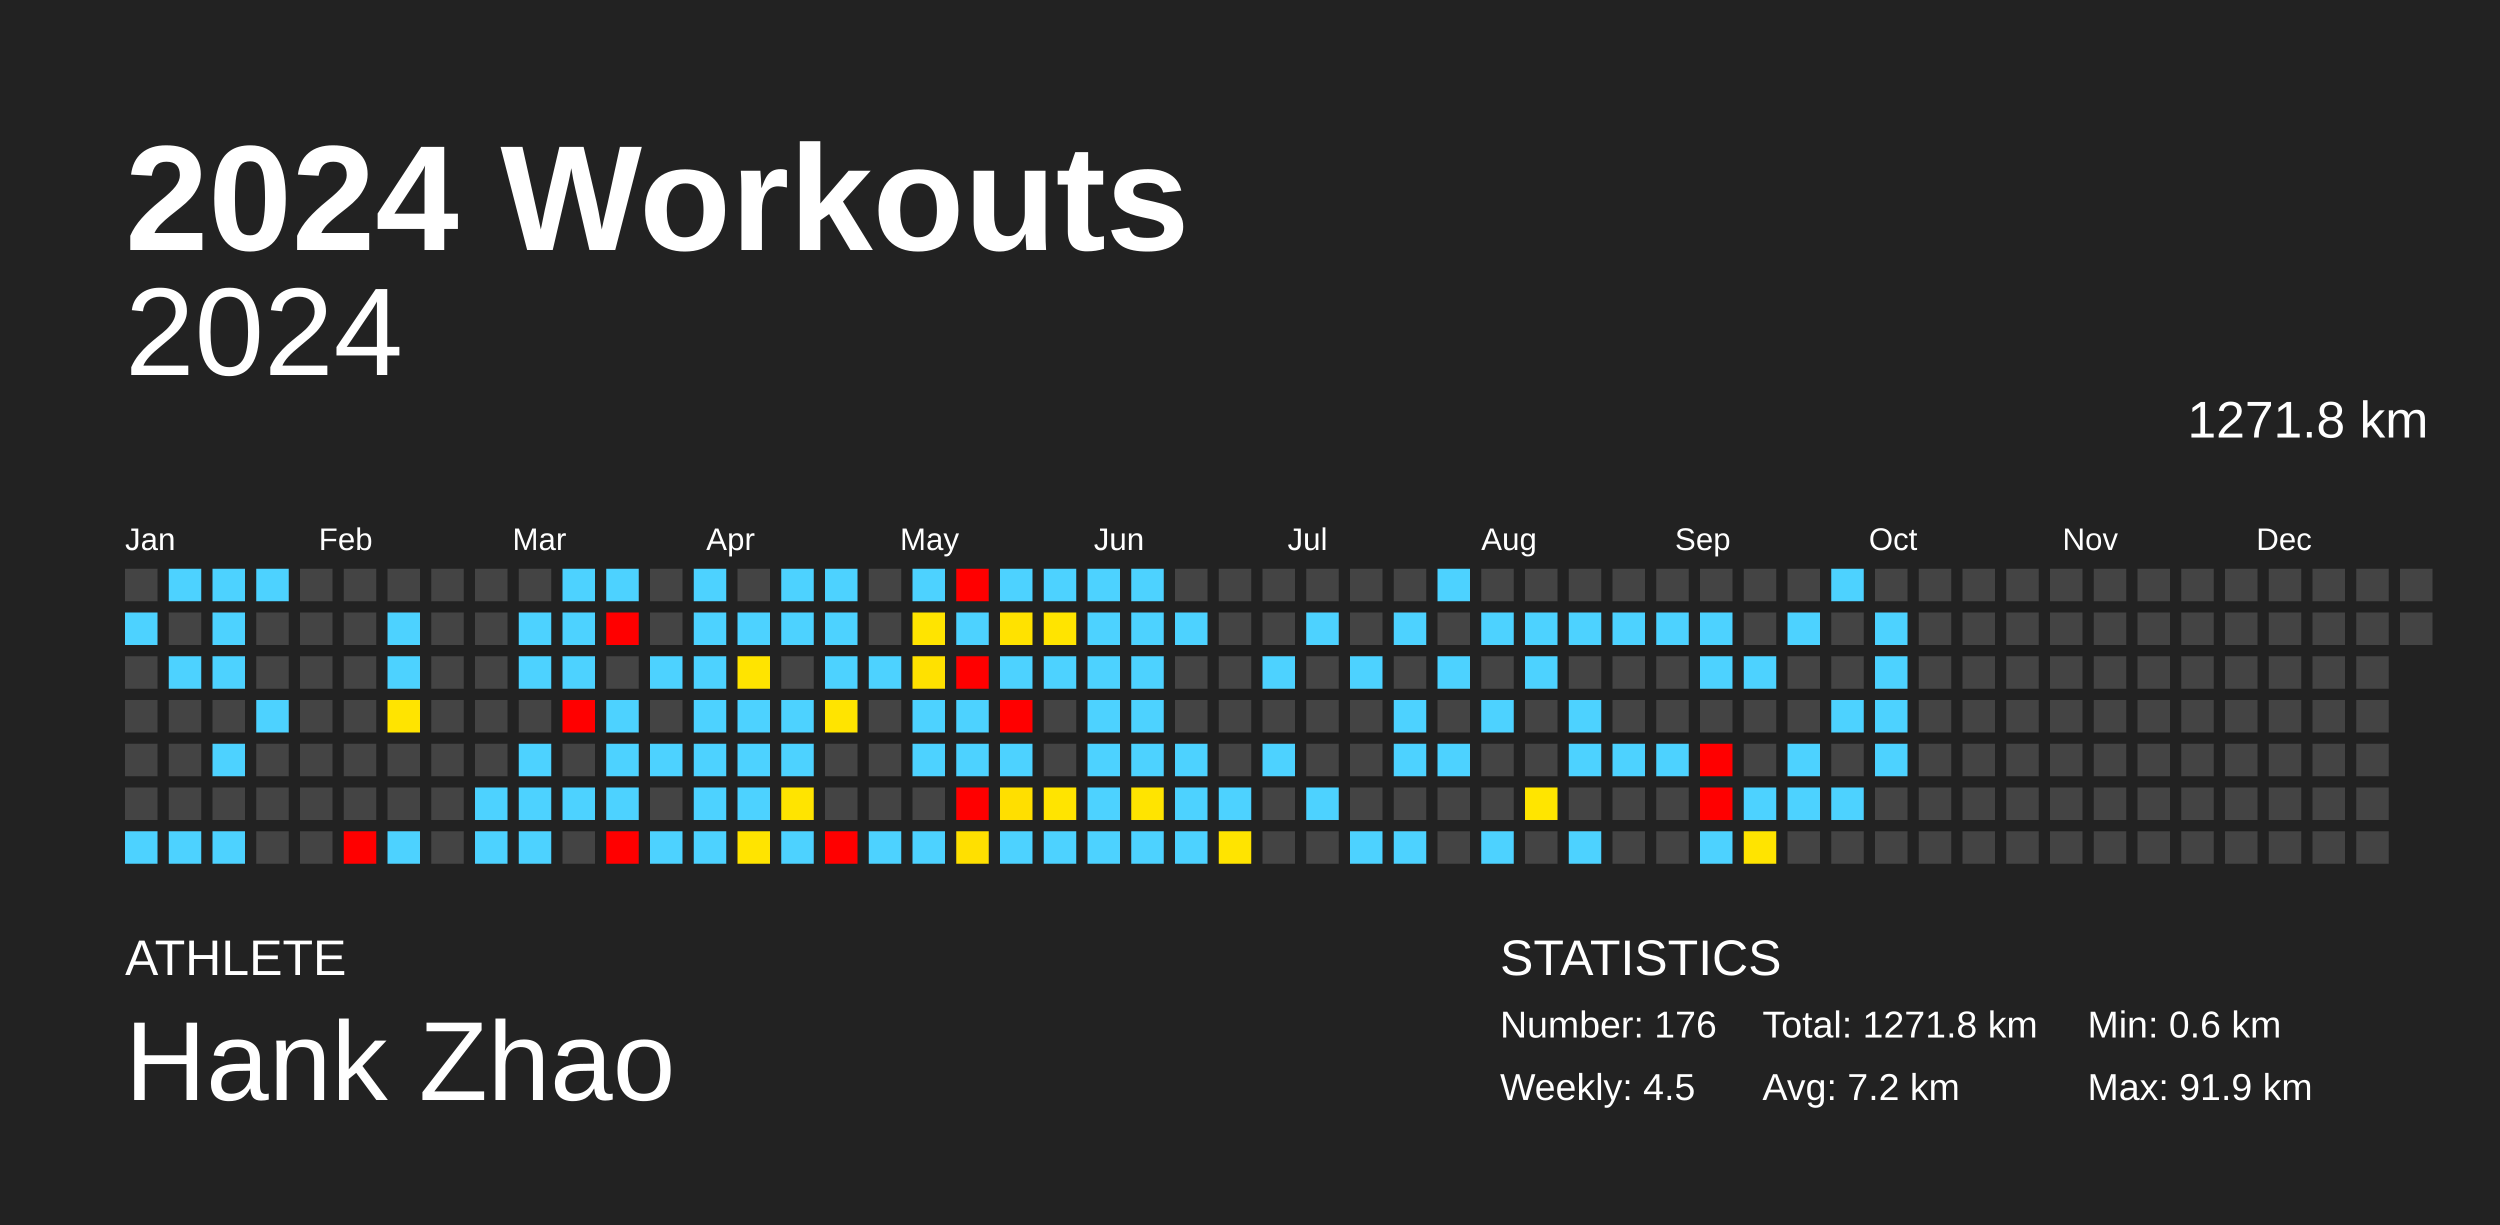
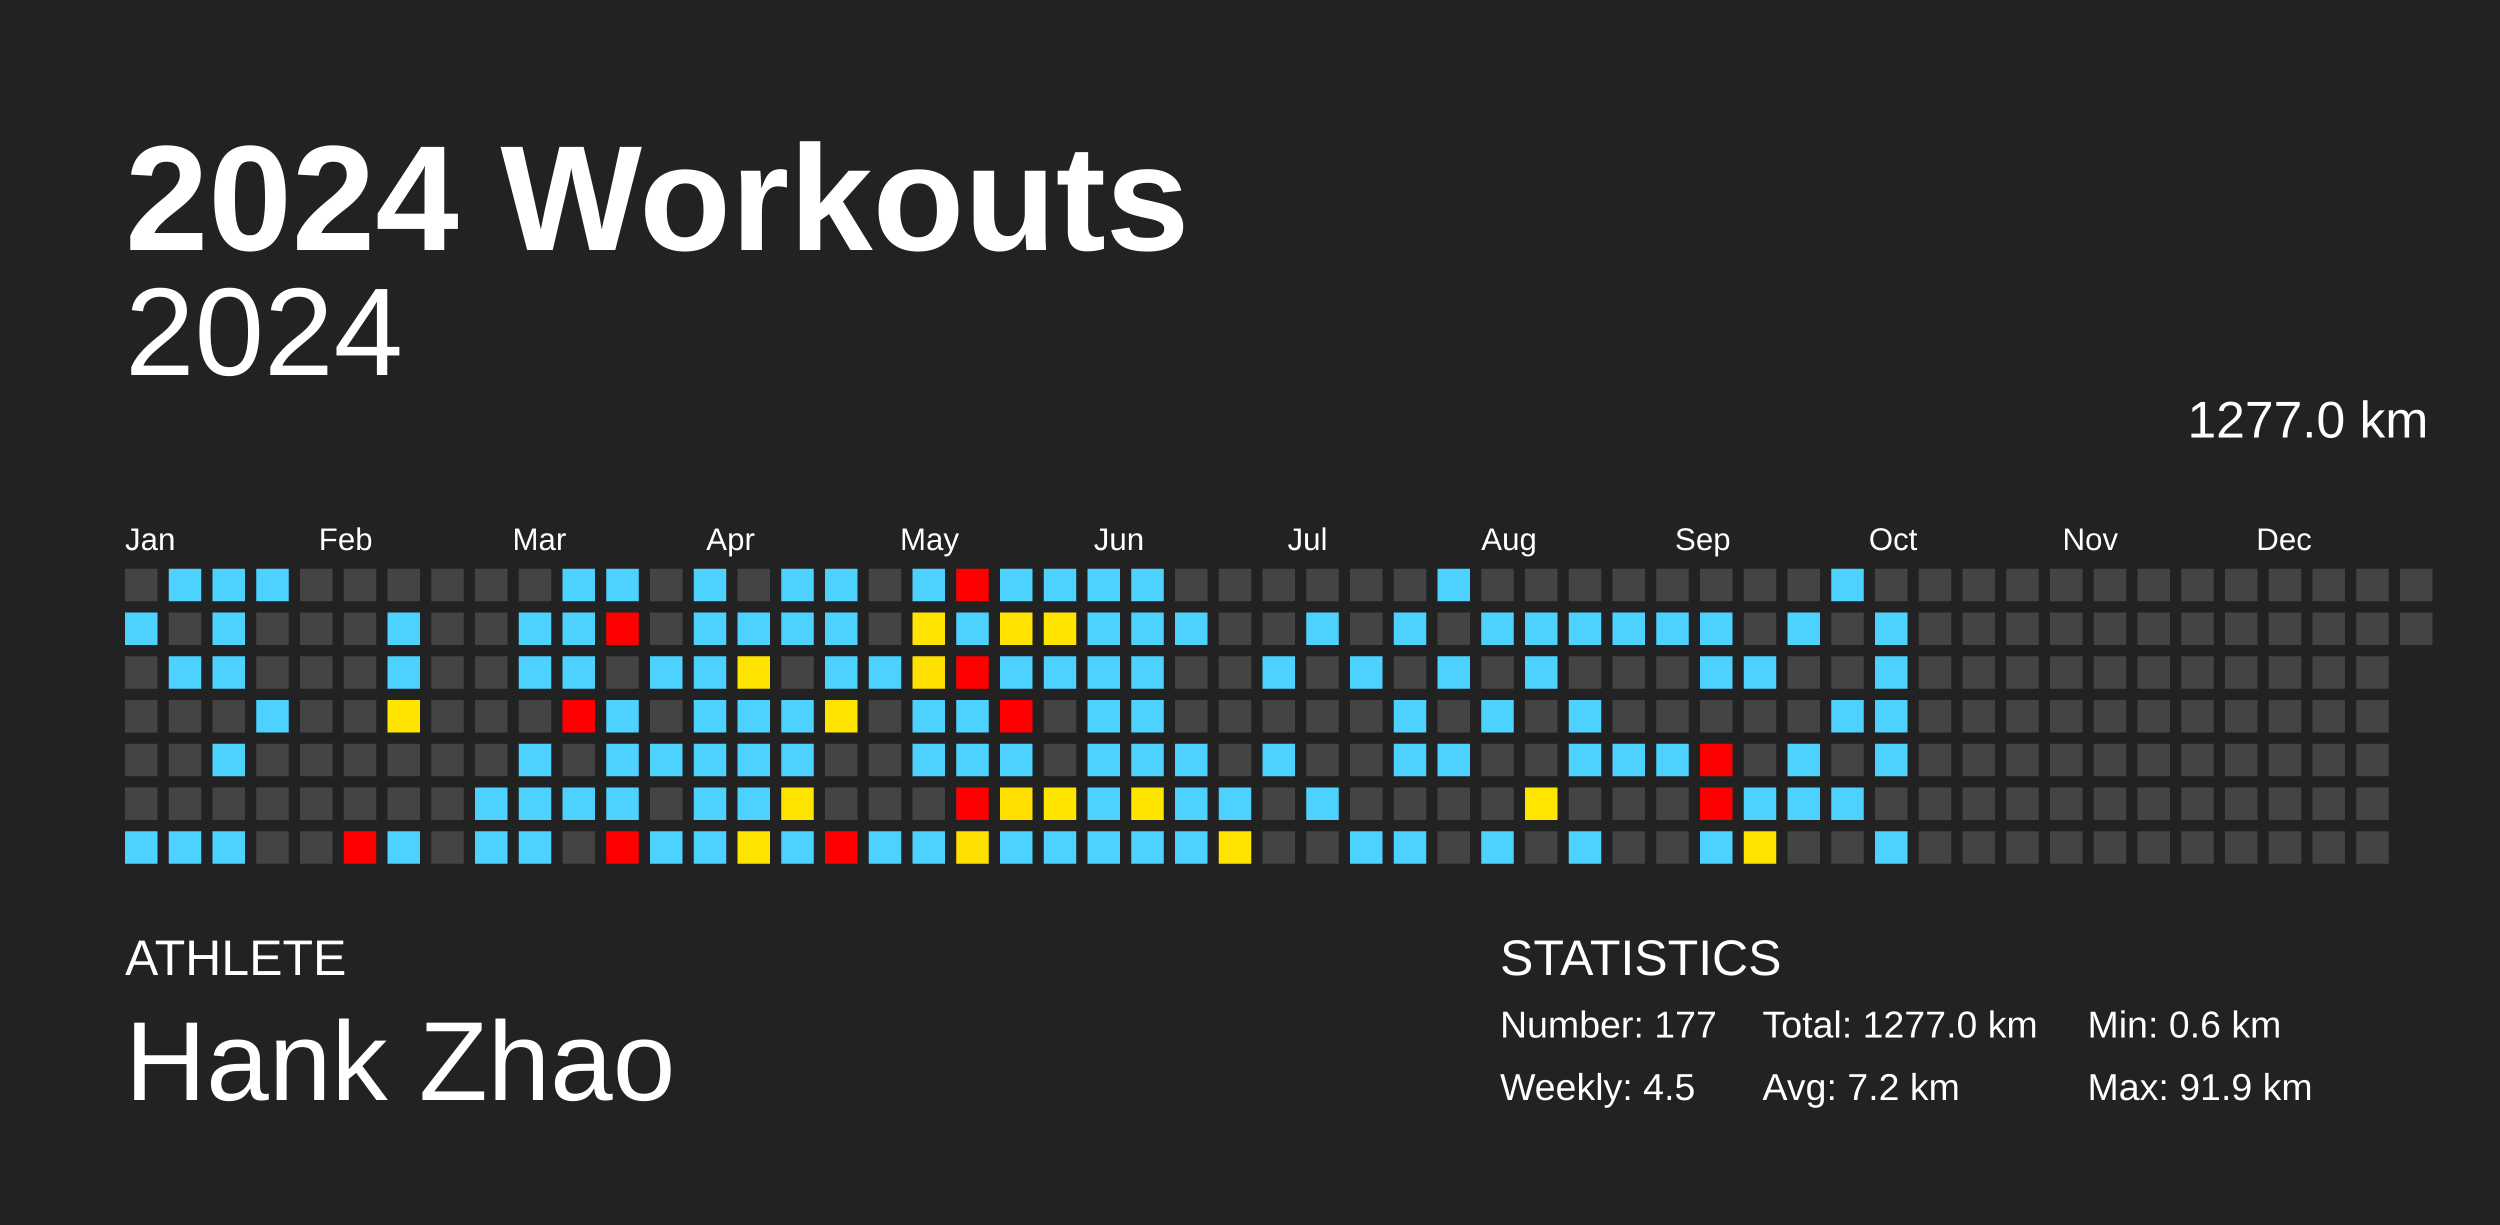
<svg xmlns="http://www.w3.org/2000/svg" baseProfile="full" height="98mm" version="1.1" viewBox="0,0,200,98" width="200mm">
  <defs />
  <rect fill="#222222" height="98" width="200" x="0" y="0" />
  <text fill="#FFFFFF" style="font-size:12px; font-family:Arial; font-weight:bold;" x="10" y="20">2024 Workouts</text>
  <text fill="#FFFFFF" style="font-size:4px; font-family:Arial" x="10" y="78">ATHLETE</text>
  <text fill="#FFFFFF" style="font-size:9px; font-family:Arial" x="10" y="88">Hank Zhao</text>
  <text fill="#FFFFFF" style="font-size:4px; font-family:Arial" x="120" y="78">STATISTICS</text>
-   <text fill="#FFFFFF" style="font-size:3px; font-family:Arial" x="120" y="83">Number: 176</text>
+   <text fill="#FFFFFF" style="font-size:3px; font-family:Arial" x="120" y="83">Number: 177</text>
  <text fill="#FFFFFF" style="font-size:3px; font-family:Arial" x="120" y="88">Weekly: 4.5</text>
-   <text fill="#FFFFFF" style="font-size:3px; font-family:Arial" x="141" y="83">Total: 1271.8 km</text>
+   <text fill="#FFFFFF" style="font-size:3px; font-family:Arial" x="141" y="83">Total: 1277.0 km</text>
  <text fill="#FFFFFF" style="font-size:3px; font-family:Arial" x="141" y="88">Avg: 7.2 km</text>
  <text fill="#FFFFFF" style="font-size:3px; font-family:Arial" x="167" y="83">Min: 0.6 km</text>
  <text fill="#FFFFFF" style="font-size:3px; font-family:Arial" x="167" y="88">Max: 91.9 km</text>
  <text alignment-baseline="hanging" fill="#FFFFFF" style="font-size:10.0px; font-family:Arial;" x="10" y="30">2024</text>
-   <text alignment-baseline="hanging" fill="#FFFFFF" style="font-size:4.125px; font-family:Arial;" x="175" y="35">1271.8 km</text>
+   <text alignment-baseline="hanging" fill="#FFFFFF" style="font-size:4.125px; font-family:Arial;" x="175" y="35">1277.0 km</text>
  <text fill="#FFFFFF" style="font-size:2.5px; font-family:Arial" x="10.0" y="44">Jan</text>
  <text fill="#FFFFFF" style="font-size:2.5px; font-family:Arial" x="25.5" y="44">Feb</text>
  <text fill="#FFFFFF" style="font-size:2.5px; font-family:Arial" x="41.0" y="44">Mar</text>
  <text fill="#FFFFFF" style="font-size:2.5px; font-family:Arial" x="56.5" y="44">Apr</text>
  <text fill="#FFFFFF" style="font-size:2.5px; font-family:Arial" x="72.0" y="44">May</text>
  <text fill="#FFFFFF" style="font-size:2.5px; font-family:Arial" x="87.5" y="44">Jun</text>
  <text fill="#FFFFFF" style="font-size:2.5px; font-family:Arial" x="103.0" y="44">Jul</text>
  <text fill="#FFFFFF" style="font-size:2.5px; font-family:Arial" x="118.5" y="44">Aug</text>
  <text fill="#FFFFFF" style="font-size:2.5px; font-family:Arial" x="134.0" y="44">Sep</text>
  <text fill="#FFFFFF" style="font-size:2.5px; font-family:Arial" x="149.5" y="44">Oct</text>
  <text fill="#FFFFFF" style="font-size:2.5px; font-family:Arial" x="165.0" y="44">Nov</text>
  <text fill="#FFFFFF" style="font-size:2.5px; font-family:Arial" x="180.5" y="44">Dec</text>
  <rect fill="#444444" height="2.6" width="2.6" x="10.0" y="45.5" />
  <rect fill="#4dd2ff" height="2.6" width="2.6" x="10.0" y="49.0" />
  <rect fill="#444444" height="2.6" width="2.6" x="10.0" y="52.5" />
  <rect fill="#444444" height="2.6" width="2.6" x="10.0" y="56.0" />
  <rect fill="#444444" height="2.6" width="2.6" x="10.0" y="59.5" />
  <rect fill="#444444" height="2.6" width="2.6" x="10.0" y="63.0" />
  <rect fill="#4dd2ff" height="2.6" width="2.6" x="10.0" y="66.5" />
  <rect fill="#4dd2ff" height="2.6" width="2.6" x="13.5" y="45.5" />
  <rect fill="#444444" height="2.6" width="2.6" x="13.5" y="49.0" />
  <rect fill="#4dd2ff" height="2.6" width="2.6" x="13.5" y="52.5" />
  <rect fill="#444444" height="2.6" width="2.6" x="13.5" y="56.0" />
  <rect fill="#444444" height="2.6" width="2.6" x="13.5" y="59.5" />
  <rect fill="#444444" height="2.6" width="2.6" x="13.5" y="63.0" />
  <rect fill="#4dd2ff" height="2.6" width="2.6" x="13.5" y="66.5" />
  <rect fill="#4dd2ff" height="2.6" width="2.6" x="17.0" y="45.5" />
  <rect fill="#4dd2ff" height="2.6" width="2.6" x="17.0" y="49.0" />
  <rect fill="#4dd2ff" height="2.6" width="2.6" x="17.0" y="52.5" />
  <rect fill="#444444" height="2.6" width="2.6" x="17.0" y="56.0" />
  <rect fill="#4dd2ff" height="2.6" width="2.6" x="17.0" y="59.5" />
  <rect fill="#444444" height="2.6" width="2.6" x="17.0" y="63.0" />
  <rect fill="#4dd2ff" height="2.6" width="2.6" x="17.0" y="66.5" />
  <rect fill="#4dd2ff" height="2.6" width="2.6" x="20.5" y="45.5" />
  <rect fill="#444444" height="2.6" width="2.6" x="20.5" y="49.0" />
  <rect fill="#444444" height="2.6" width="2.6" x="20.5" y="52.5" />
  <rect fill="#4dd2ff" height="2.6" width="2.6" x="20.5" y="56.0" />
  <rect fill="#444444" height="2.6" width="2.6" x="20.5" y="59.5" />
  <rect fill="#444444" height="2.6" width="2.6" x="20.5" y="63.0" />
  <rect fill="#444444" height="2.6" width="2.6" x="20.5" y="66.5" />
  <rect fill="#444444" height="2.6" width="2.6" x="24.0" y="45.5" />
  <rect fill="#444444" height="2.6" width="2.6" x="24.0" y="49.0" />
  <rect fill="#444444" height="2.6" width="2.6" x="24.0" y="52.5" />
  <rect fill="#444444" height="2.6" width="2.6" x="24.0" y="56.0" />
  <rect fill="#444444" height="2.6" width="2.6" x="24.0" y="59.5" />
  <rect fill="#444444" height="2.6" width="2.6" x="24.0" y="63.0" />
  <rect fill="#444444" height="2.6" width="2.6" x="24.0" y="66.5" />
  <rect fill="#444444" height="2.6" width="2.6" x="27.5" y="45.5" />
  <rect fill="#444444" height="2.6" width="2.6" x="27.5" y="49.0" />
  <rect fill="#444444" height="2.6" width="2.6" x="27.5" y="52.5" />
  <rect fill="#444444" height="2.6" width="2.6" x="27.5" y="56.0" />
  <rect fill="#444444" height="2.6" width="2.6" x="27.5" y="59.5" />
  <rect fill="#444444" height="2.6" width="2.6" x="27.5" y="63.0" />
  <rect fill="red" height="2.6" width="2.6" x="27.5" y="66.5" />
  <rect fill="#444444" height="2.6" width="2.6" x="31.0" y="45.5" />
  <rect fill="#4dd2ff" height="2.6" width="2.6" x="31.0" y="49.0" />
  <rect fill="#4dd2ff" height="2.6" width="2.6" x="31.0" y="52.5" />
  <rect fill="#ffe400" height="2.6" width="2.6" x="31.0" y="56.0" />
  <rect fill="#444444" height="2.6" width="2.6" x="31.0" y="59.5" />
  <rect fill="#444444" height="2.6" width="2.6" x="31.0" y="63.0" />
  <rect fill="#4dd2ff" height="2.6" width="2.6" x="31.0" y="66.5" />
  <rect fill="#444444" height="2.6" width="2.6" x="34.5" y="45.5" />
  <rect fill="#444444" height="2.6" width="2.6" x="34.5" y="49.0" />
  <rect fill="#444444" height="2.6" width="2.6" x="34.5" y="52.5" />
  <rect fill="#444444" height="2.6" width="2.6" x="34.5" y="56.0" />
  <rect fill="#444444" height="2.6" width="2.6" x="34.5" y="59.5" />
  <rect fill="#444444" height="2.6" width="2.6" x="34.5" y="63.0" />
  <rect fill="#444444" height="2.6" width="2.6" x="34.5" y="66.5" />
  <rect fill="#444444" height="2.6" width="2.6" x="38.0" y="45.5" />
  <rect fill="#444444" height="2.6" width="2.6" x="38.0" y="49.0" />
  <rect fill="#444444" height="2.6" width="2.6" x="38.0" y="52.5" />
  <rect fill="#444444" height="2.6" width="2.6" x="38.0" y="56.0" />
  <rect fill="#444444" height="2.6" width="2.6" x="38.0" y="59.5" />
  <rect fill="#4dd2ff" height="2.6" width="2.6" x="38.0" y="63.0" />
  <rect fill="#4dd2ff" height="2.6" width="2.6" x="38.0" y="66.5" />
  <rect fill="#444444" height="2.6" width="2.6" x="41.5" y="45.5" />
  <rect fill="#4dd2ff" height="2.6" width="2.6" x="41.5" y="49.0" />
  <rect fill="#4dd2ff" height="2.6" width="2.6" x="41.5" y="52.5" />
  <rect fill="#444444" height="2.6" width="2.6" x="41.5" y="56.0" />
  <rect fill="#4dd2ff" height="2.6" width="2.6" x="41.5" y="59.5" />
  <rect fill="#4dd2ff" height="2.6" width="2.6" x="41.5" y="63.0" />
  <rect fill="#4dd2ff" height="2.6" width="2.6" x="41.5" y="66.5" />
  <rect fill="#4dd2ff" height="2.6" width="2.6" x="45.0" y="45.5" />
  <rect fill="#4dd2ff" height="2.6" width="2.6" x="45.0" y="49.0" />
  <rect fill="#4dd2ff" height="2.6" width="2.6" x="45.0" y="52.5" />
  <rect fill="red" height="2.6" width="2.6" x="45.0" y="56.0" />
  <rect fill="#444444" height="2.6" width="2.6" x="45.0" y="59.5" />
  <rect fill="#4dd2ff" height="2.6" width="2.6" x="45.0" y="63.0" />
  <rect fill="#444444" height="2.6" width="2.6" x="45.0" y="66.5" />
  <rect fill="#4dd2ff" height="2.6" width="2.6" x="48.5" y="45.5" />
  <rect fill="red" height="2.6" width="2.6" x="48.5" y="49.0" />
  <rect fill="#444444" height="2.6" width="2.6" x="48.5" y="52.5" />
  <rect fill="#4dd2ff" height="2.6" width="2.6" x="48.5" y="56.0" />
  <rect fill="#4dd2ff" height="2.6" width="2.6" x="48.5" y="59.5" />
  <rect fill="#4dd2ff" height="2.6" width="2.6" x="48.5" y="63.0" />
  <rect fill="red" height="2.6" width="2.6" x="48.5" y="66.5" />
  <rect fill="#444444" height="2.6" width="2.6" x="52.0" y="45.5" />
  <rect fill="#444444" height="2.6" width="2.6" x="52.0" y="49.0" />
  <rect fill="#4dd2ff" height="2.6" width="2.6" x="52.0" y="52.5" />
  <rect fill="#444444" height="2.6" width="2.6" x="52.0" y="56.0" />
  <rect fill="#4dd2ff" height="2.6" width="2.6" x="52.0" y="59.5" />
  <rect fill="#444444" height="2.6" width="2.6" x="52.0" y="63.0" />
  <rect fill="#4dd2ff" height="2.6" width="2.6" x="52.0" y="66.5" />
  <rect fill="#4dd2ff" height="2.6" width="2.6" x="55.5" y="45.5" />
  <rect fill="#4dd2ff" height="2.6" width="2.6" x="55.5" y="49.0" />
  <rect fill="#4dd2ff" height="2.6" width="2.6" x="55.5" y="52.5" />
  <rect fill="#4dd2ff" height="2.6" width="2.6" x="55.5" y="56.0" />
  <rect fill="#4dd2ff" height="2.6" width="2.6" x="55.5" y="59.5" />
  <rect fill="#4dd2ff" height="2.6" width="2.6" x="55.5" y="63.0" />
  <rect fill="#4dd2ff" height="2.6" width="2.6" x="55.5" y="66.5" />
  <rect fill="#444444" height="2.6" width="2.6" x="59.0" y="45.5" />
  <rect fill="#4dd2ff" height="2.6" width="2.6" x="59.0" y="49.0" />
  <rect fill="#ffe400" height="2.6" width="2.6" x="59.0" y="52.5" />
  <rect fill="#4dd2ff" height="2.6" width="2.6" x="59.0" y="56.0" />
  <rect fill="#4dd2ff" height="2.6" width="2.6" x="59.0" y="59.5" />
  <rect fill="#4dd2ff" height="2.6" width="2.6" x="59.0" y="63.0" />
  <rect fill="#ffe400" height="2.6" width="2.6" x="59.0" y="66.5" />
  <rect fill="#4dd2ff" height="2.6" width="2.6" x="62.5" y="45.5" />
  <rect fill="#4dd2ff" height="2.6" width="2.6" x="62.5" y="49.0" />
  <rect fill="#444444" height="2.6" width="2.6" x="62.5" y="52.5" />
  <rect fill="#4dd2ff" height="2.6" width="2.6" x="62.5" y="56.0" />
  <rect fill="#4dd2ff" height="2.6" width="2.6" x="62.5" y="59.5" />
  <rect fill="#ffe400" height="2.6" width="2.6" x="62.5" y="63.0" />
  <rect fill="#4dd2ff" height="2.6" width="2.6" x="62.5" y="66.5" />
  <rect fill="#4dd2ff" height="2.6" width="2.6" x="66.0" y="45.5" />
  <rect fill="#4dd2ff" height="2.6" width="2.6" x="66.0" y="49.0" />
  <rect fill="#4dd2ff" height="2.6" width="2.6" x="66.0" y="52.5" />
  <rect fill="#ffe400" height="2.6" width="2.6" x="66.0" y="56.0" />
  <rect fill="#444444" height="2.6" width="2.6" x="66.0" y="59.5" />
  <rect fill="#444444" height="2.6" width="2.6" x="66.0" y="63.0" />
  <rect fill="red" height="2.6" width="2.6" x="66.0" y="66.5" />
  <rect fill="#444444" height="2.6" width="2.6" x="69.5" y="45.5" />
  <rect fill="#444444" height="2.6" width="2.6" x="69.5" y="49.0" />
  <rect fill="#4dd2ff" height="2.6" width="2.6" x="69.5" y="52.5" />
  <rect fill="#444444" height="2.6" width="2.6" x="69.5" y="56.0" />
  <rect fill="#444444" height="2.6" width="2.6" x="69.5" y="59.5" />
  <rect fill="#444444" height="2.6" width="2.6" x="69.5" y="63.0" />
  <rect fill="#4dd2ff" height="2.6" width="2.6" x="69.5" y="66.5" />
  <rect fill="#4dd2ff" height="2.6" width="2.6" x="73.0" y="45.5" />
  <rect fill="#ffe400" height="2.6" width="2.6" x="73.0" y="49.0" />
  <rect fill="#ffe100" height="2.6" width="2.6" x="73.0" y="52.5" />
  <rect fill="#4dd2ff" height="2.6" width="2.6" x="73.0" y="56.0" />
  <rect fill="#4dd2ff" height="2.6" width="2.6" x="73.0" y="59.5" />
  <rect fill="#444444" height="2.6" width="2.6" x="73.0" y="63.0" />
  <rect fill="#4dd2ff" height="2.6" width="2.6" x="73.0" y="66.5" />
  <rect fill="red" height="2.6" width="2.6" x="76.5" y="45.5" />
  <rect fill="#4dd2ff" height="2.6" width="2.6" x="76.5" y="49.0" />
  <rect fill="red" height="2.6" width="2.6" x="76.5" y="52.5" />
  <rect fill="#4dd2ff" height="2.6" width="2.6" x="76.5" y="56.0" />
  <rect fill="#4dd2ff" height="2.6" width="2.6" x="76.5" y="59.5" />
  <rect fill="red" height="2.6" width="2.6" x="76.5" y="63.0" />
  <rect fill="#ffe000" height="2.6" width="2.6" x="76.5" y="66.5" />
  <rect fill="#4dd2ff" height="2.6" width="2.6" x="80.0" y="45.5" />
  <rect fill="#ffe200" height="2.6" width="2.6" x="80.0" y="49.0" />
  <rect fill="#4dd2ff" height="2.6" width="2.6" x="80.0" y="52.5" />
  <rect fill="red" height="2.6" width="2.6" x="80.0" y="56.0" />
  <rect fill="#4dd2ff" height="2.6" width="2.6" x="80.0" y="59.5" />
  <rect fill="#ffdf00" height="2.6" width="2.6" x="80.0" y="63.0" />
  <rect fill="#4dd2ff" height="2.6" width="2.6" x="80.0" y="66.5" />
  <rect fill="#4dd2ff" height="2.6" width="2.6" x="83.5" y="45.5" />
  <rect fill="#ffe400" height="2.6" width="2.6" x="83.5" y="49.0" />
  <rect fill="#4dd2ff" height="2.6" width="2.6" x="83.5" y="52.5" />
  <rect fill="#444444" height="2.6" width="2.6" x="83.5" y="56.0" />
  <rect fill="#444444" height="2.6" width="2.6" x="83.5" y="59.5" />
  <rect fill="#ffe400" height="2.6" width="2.6" x="83.5" y="63.0" />
  <rect fill="#4dd2ff" height="2.6" width="2.6" x="83.5" y="66.5" />
  <rect fill="#4dd2ff" height="2.6" width="2.6" x="87.0" y="45.5" />
  <rect fill="#4dd2ff" height="2.6" width="2.6" x="87.0" y="49.0" />
  <rect fill="#4dd2ff" height="2.6" width="2.6" x="87.0" y="52.5" />
  <rect fill="#4dd2ff" height="2.6" width="2.6" x="87.0" y="56.0" />
  <rect fill="#4dd2ff" height="2.6" width="2.6" x="87.0" y="59.5" />
  <rect fill="#4dd2ff" height="2.6" width="2.6" x="87.0" y="63.0" />
  <rect fill="#4dd2ff" height="2.6" width="2.6" x="87.0" y="66.5" />
  <rect fill="#4dd2ff" height="2.6" width="2.6" x="90.5" y="45.5" />
  <rect fill="#4dd2ff" height="2.6" width="2.6" x="90.5" y="49.0" />
  <rect fill="#4dd2ff" height="2.6" width="2.6" x="90.5" y="52.5" />
  <rect fill="#4dd2ff" height="2.6" width="2.6" x="90.5" y="56.0" />
  <rect fill="#4dd2ff" height="2.6" width="2.6" x="90.5" y="59.5" />
  <rect fill="#ffe400" height="2.6" width="2.6" x="90.5" y="63.0" />
  <rect fill="#4dd2ff" height="2.6" width="2.6" x="90.5" y="66.5" />
  <rect fill="#444444" height="2.6" width="2.6" x="94.0" y="45.5" />
  <rect fill="#4dd2ff" height="2.6" width="2.6" x="94.0" y="49.0" />
  <rect fill="#444444" height="2.6" width="2.6" x="94.0" y="52.5" />
  <rect fill="#444444" height="2.6" width="2.6" x="94.0" y="56.0" />
  <rect fill="#4dd2ff" height="2.6" width="2.6" x="94.0" y="59.5" />
  <rect fill="#4dd2ff" height="2.6" width="2.6" x="94.0" y="63.0" />
  <rect fill="#4dd2ff" height="2.6" width="2.6" x="94.0" y="66.5" />
  <rect fill="#444444" height="2.6" width="2.6" x="97.5" y="45.5" />
  <rect fill="#444444" height="2.6" width="2.6" x="97.5" y="49.0" />
  <rect fill="#444444" height="2.6" width="2.6" x="97.5" y="52.5" />
  <rect fill="#444444" height="2.6" width="2.6" x="97.5" y="56.0" />
  <rect fill="#444444" height="2.6" width="2.6" x="97.5" y="59.5" />
  <rect fill="#4dd2ff" height="2.6" width="2.6" x="97.5" y="63.0" />
  <rect fill="#ffe400" height="2.6" width="2.6" x="97.5" y="66.5" />
  <rect fill="#444444" height="2.6" width="2.6" x="101.0" y="45.5" />
  <rect fill="#444444" height="2.6" width="2.6" x="101.0" y="49.0" />
  <rect fill="#4dd2ff" height="2.6" width="2.6" x="101.0" y="52.5" />
  <rect fill="#444444" height="2.6" width="2.6" x="101.0" y="56.0" />
  <rect fill="#4dd2ff" height="2.6" width="2.6" x="101.0" y="59.5" />
  <rect fill="#444444" height="2.6" width="2.6" x="101.0" y="63.0" />
  <rect fill="#444444" height="2.6" width="2.6" x="101.0" y="66.5" />
  <rect fill="#444444" height="2.6" width="2.6" x="104.5" y="45.5" />
  <rect fill="#4dd2ff" height="2.6" width="2.6" x="104.5" y="49.0" />
  <rect fill="#444444" height="2.6" width="2.6" x="104.5" y="52.5" />
  <rect fill="#444444" height="2.6" width="2.6" x="104.5" y="56.0" />
  <rect fill="#444444" height="2.6" width="2.6" x="104.5" y="59.5" />
  <rect fill="#4dd2ff" height="2.6" width="2.6" x="104.5" y="63.0" />
  <rect fill="#444444" height="2.6" width="2.6" x="104.5" y="66.5" />
  <rect fill="#444444" height="2.6" width="2.6" x="108.0" y="45.5" />
  <rect fill="#444444" height="2.6" width="2.6" x="108.0" y="49.0" />
  <rect fill="#4dd2ff" height="2.6" width="2.6" x="108.0" y="52.5" />
  <rect fill="#444444" height="2.6" width="2.6" x="108.0" y="56.0" />
  <rect fill="#444444" height="2.6" width="2.6" x="108.0" y="59.5" />
  <rect fill="#444444" height="2.6" width="2.6" x="108.0" y="63.0" />
  <rect fill="#4dd2ff" height="2.6" width="2.6" x="108.0" y="66.5" />
  <rect fill="#444444" height="2.6" width="2.6" x="111.5" y="45.5" />
  <rect fill="#4dd2ff" height="2.6" width="2.6" x="111.5" y="49.0" />
  <rect fill="#444444" height="2.6" width="2.6" x="111.5" y="52.5" />
  <rect fill="#4dd2ff" height="2.6" width="2.6" x="111.5" y="56.0" />
  <rect fill="#4dd2ff" height="2.6" width="2.6" x="111.5" y="59.5" />
  <rect fill="#444444" height="2.6" width="2.6" x="111.5" y="63.0" />
  <rect fill="#4dd2ff" height="2.6" width="2.6" x="111.5" y="66.5" />
  <rect fill="#4dd2ff" height="2.6" width="2.6" x="115.0" y="45.5" />
  <rect fill="#444444" height="2.6" width="2.6" x="115.0" y="49.0" />
  <rect fill="#4dd2ff" height="2.6" width="2.6" x="115.0" y="52.5" />
  <rect fill="#444444" height="2.6" width="2.6" x="115.0" y="56.0" />
  <rect fill="#4dd2ff" height="2.6" width="2.6" x="115.0" y="59.5" />
  <rect fill="#444444" height="2.6" width="2.6" x="115.0" y="63.0" />
  <rect fill="#444444" height="2.6" width="2.6" x="115.0" y="66.5" />
  <rect fill="#444444" height="2.6" width="2.6" x="118.5" y="45.5" />
  <rect fill="#4dd2ff" height="2.6" width="2.6" x="118.5" y="49.0" />
  <rect fill="#444444" height="2.6" width="2.6" x="118.5" y="52.5" />
  <rect fill="#4dd2ff" height="2.6" width="2.6" x="118.5" y="56.0" />
  <rect fill="#444444" height="2.6" width="2.6" x="118.5" y="59.5" />
  <rect fill="#444444" height="2.6" width="2.6" x="118.5" y="63.0" />
  <rect fill="#4dd2ff" height="2.6" width="2.6" x="118.5" y="66.5" />
  <rect fill="#444444" height="2.6" width="2.6" x="122.0" y="45.5" />
  <rect fill="#4dd2ff" height="2.6" width="2.6" x="122.0" y="49.0" />
  <rect fill="#4dd2ff" height="2.6" width="2.6" x="122.0" y="52.5" />
  <rect fill="#444444" height="2.6" width="2.6" x="122.0" y="56.0" />
  <rect fill="#444444" height="2.6" width="2.6" x="122.0" y="59.5" />
  <rect fill="#ffe500" height="2.6" width="2.6" x="122.0" y="63.0" />
  <rect fill="#444444" height="2.6" width="2.6" x="122.0" y="66.5" />
  <rect fill="#444444" height="2.6" width="2.6" x="125.5" y="45.5" />
  <rect fill="#4dd2ff" height="2.6" width="2.6" x="125.5" y="49.0" />
  <rect fill="#444444" height="2.6" width="2.6" x="125.5" y="52.5" />
  <rect fill="#4dd2ff" height="2.6" width="2.6" x="125.5" y="56.0" />
  <rect fill="#4dd2ff" height="2.6" width="2.6" x="125.5" y="59.5" />
  <rect fill="#444444" height="2.6" width="2.6" x="125.5" y="63.0" />
  <rect fill="#4dd2ff" height="2.6" width="2.6" x="125.5" y="66.5" />
  <rect fill="#444444" height="2.6" width="2.6" x="129.0" y="45.5" />
  <rect fill="#4dd2ff" height="2.6" width="2.6" x="129.0" y="49.0" />
  <rect fill="#444444" height="2.6" width="2.6" x="129.0" y="52.5" />
  <rect fill="#444444" height="2.6" width="2.6" x="129.0" y="56.0" />
  <rect fill="#4dd2ff" height="2.6" width="2.6" x="129.0" y="59.5" />
  <rect fill="#444444" height="2.6" width="2.6" x="129.0" y="63.0" />
  <rect fill="#444444" height="2.6" width="2.6" x="129.0" y="66.5" />
  <rect fill="#444444" height="2.6" width="2.6" x="132.5" y="45.5" />
  <rect fill="#4dd2ff" height="2.6" width="2.6" x="132.5" y="49.0" />
  <rect fill="#444444" height="2.6" width="2.6" x="132.5" y="52.5" />
  <rect fill="#444444" height="2.6" width="2.6" x="132.5" y="56.0" />
  <rect fill="#4dd2ff" height="2.6" width="2.6" x="132.5" y="59.5" />
  <rect fill="#444444" height="2.6" width="2.6" x="132.5" y="63.0" />
  <rect fill="#444444" height="2.6" width="2.6" x="132.5" y="66.5" />
  <rect fill="#444444" height="2.6" width="2.6" x="136.0" y="45.5" />
  <rect fill="#4dd2ff" height="2.6" width="2.6" x="136.0" y="49.0" />
  <rect fill="#4dd2ff" height="2.6" width="2.6" x="136.0" y="52.5" />
  <rect fill="#444444" height="2.6" width="2.6" x="136.0" y="56.0" />
  <rect fill="red" height="2.6" width="2.6" x="136.0" y="59.5" />
  <rect fill="red" height="2.6" width="2.6" x="136.0" y="63.0" />
  <rect fill="#4dd2ff" height="2.6" width="2.6" x="136.0" y="66.5" />
  <rect fill="#444444" height="2.6" width="2.6" x="139.5" y="45.5" />
  <rect fill="#444444" height="2.6" width="2.6" x="139.5" y="49.0" />
  <rect fill="#4dd2ff" height="2.6" width="2.6" x="139.5" y="52.5" />
  <rect fill="#444444" height="2.6" width="2.6" x="139.5" y="56.0" />
  <rect fill="#444444" height="2.6" width="2.6" x="139.5" y="59.5" />
  <rect fill="#4dd2ff" height="2.6" width="2.6" x="139.5" y="63.0" />
  <rect fill="#ffe400" height="2.6" width="2.6" x="139.5" y="66.5" />
  <rect fill="#444444" height="2.6" width="2.6" x="143.0" y="45.5" />
  <rect fill="#4dd2ff" height="2.6" width="2.6" x="143.0" y="49.0" />
  <rect fill="#444444" height="2.6" width="2.6" x="143.0" y="52.5" />
  <rect fill="#444444" height="2.6" width="2.6" x="143.0" y="56.0" />
  <rect fill="#4dd2ff" height="2.6" width="2.6" x="143.0" y="59.5" />
  <rect fill="#4dd2ff" height="2.6" width="2.6" x="143.0" y="63.0" />
  <rect fill="#444444" height="2.6" width="2.6" x="143.0" y="66.5" />
  <rect fill="#4dd2ff" height="2.6" width="2.6" x="146.5" y="45.5" />
  <rect fill="#444444" height="2.6" width="2.6" x="146.5" y="49.0" />
  <rect fill="#444444" height="2.6" width="2.6" x="146.5" y="52.5" />
  <rect fill="#4dd2ff" height="2.6" width="2.6" x="146.5" y="56.0" />
  <rect fill="#444444" height="2.6" width="2.6" x="146.5" y="59.5" />
  <rect fill="#4dd2ff" height="2.6" width="2.6" x="146.5" y="63.0" />
  <rect fill="#444444" height="2.6" width="2.6" x="146.5" y="66.5" />
  <rect fill="#444444" height="2.6" width="2.6" x="150.0" y="45.5" />
  <rect fill="#4dd2ff" height="2.6" width="2.6" x="150.0" y="49.0" />
  <rect fill="#4dd2ff" height="2.6" width="2.6" x="150.0" y="52.5" />
  <rect fill="#4dd2ff" height="2.6" width="2.6" x="150.0" y="56.0" />
  <rect fill="#4dd2ff" height="2.6" width="2.6" x="150.0" y="59.5" />
  <rect fill="#444444" height="2.6" width="2.6" x="150.0" y="63.0" />
-   <rect fill="#444444" height="2.6" width="2.6" x="150.0" y="66.5" />
+   <rect fill="#4dd2ff" height="2.6" width="2.6" x="150.0" y="66.5" />
  <rect fill="#444444" height="2.6" width="2.6" x="153.5" y="45.5" />
  <rect fill="#444444" height="2.6" width="2.6" x="153.5" y="49.0" />
  <rect fill="#444444" height="2.6" width="2.6" x="153.5" y="52.5" />
  <rect fill="#444444" height="2.6" width="2.6" x="153.5" y="56.0" />
  <rect fill="#444444" height="2.6" width="2.6" x="153.5" y="59.5" />
  <rect fill="#444444" height="2.6" width="2.6" x="153.5" y="63.0" />
  <rect fill="#444444" height="2.6" width="2.6" x="153.5" y="66.5" />
  <rect fill="#444444" height="2.6" width="2.6" x="157.0" y="45.5" />
  <rect fill="#444444" height="2.6" width="2.6" x="157.0" y="49.0" />
  <rect fill="#444444" height="2.6" width="2.6" x="157.0" y="52.5" />
  <rect fill="#444444" height="2.6" width="2.6" x="157.0" y="56.0" />
  <rect fill="#444444" height="2.6" width="2.6" x="157.0" y="59.5" />
  <rect fill="#444444" height="2.6" width="2.6" x="157.0" y="63.0" />
  <rect fill="#444444" height="2.6" width="2.6" x="157.0" y="66.5" />
  <rect fill="#444444" height="2.6" width="2.6" x="160.5" y="45.5" />
  <rect fill="#444444" height="2.6" width="2.6" x="160.5" y="49.0" />
  <rect fill="#444444" height="2.6" width="2.6" x="160.5" y="52.5" />
  <rect fill="#444444" height="2.6" width="2.6" x="160.5" y="56.0" />
  <rect fill="#444444" height="2.6" width="2.6" x="160.5" y="59.5" />
  <rect fill="#444444" height="2.6" width="2.6" x="160.5" y="63.0" />
  <rect fill="#444444" height="2.6" width="2.6" x="160.5" y="66.5" />
  <rect fill="#444444" height="2.6" width="2.6" x="164.0" y="45.5" />
  <rect fill="#444444" height="2.6" width="2.6" x="164.0" y="49.0" />
  <rect fill="#444444" height="2.6" width="2.6" x="164.0" y="52.5" />
  <rect fill="#444444" height="2.6" width="2.6" x="164.0" y="56.0" />
  <rect fill="#444444" height="2.6" width="2.6" x="164.0" y="59.5" />
  <rect fill="#444444" height="2.6" width="2.6" x="164.0" y="63.0" />
  <rect fill="#444444" height="2.6" width="2.6" x="164.0" y="66.5" />
  <rect fill="#444444" height="2.6" width="2.6" x="167.5" y="45.5" />
  <rect fill="#444444" height="2.6" width="2.6" x="167.5" y="49.0" />
  <rect fill="#444444" height="2.6" width="2.6" x="167.5" y="52.5" />
  <rect fill="#444444" height="2.6" width="2.6" x="167.5" y="56.0" />
  <rect fill="#444444" height="2.6" width="2.6" x="167.5" y="59.5" />
  <rect fill="#444444" height="2.6" width="2.6" x="167.5" y="63.0" />
  <rect fill="#444444" height="2.6" width="2.6" x="167.5" y="66.5" />
  <rect fill="#444444" height="2.6" width="2.6" x="171.0" y="45.5" />
  <rect fill="#444444" height="2.6" width="2.6" x="171.0" y="49.0" />
  <rect fill="#444444" height="2.6" width="2.6" x="171.0" y="52.5" />
  <rect fill="#444444" height="2.6" width="2.6" x="171.0" y="56.0" />
  <rect fill="#444444" height="2.6" width="2.6" x="171.0" y="59.5" />
  <rect fill="#444444" height="2.6" width="2.6" x="171.0" y="63.0" />
  <rect fill="#444444" height="2.6" width="2.6" x="171.0" y="66.5" />
  <rect fill="#444444" height="2.6" width="2.6" x="174.5" y="45.5" />
  <rect fill="#444444" height="2.6" width="2.6" x="174.5" y="49.0" />
  <rect fill="#444444" height="2.6" width="2.6" x="174.5" y="52.5" />
  <rect fill="#444444" height="2.6" width="2.6" x="174.5" y="56.0" />
  <rect fill="#444444" height="2.6" width="2.6" x="174.5" y="59.5" />
  <rect fill="#444444" height="2.6" width="2.6" x="174.5" y="63.0" />
  <rect fill="#444444" height="2.6" width="2.6" x="174.5" y="66.5" />
  <rect fill="#444444" height="2.6" width="2.6" x="178.0" y="45.5" />
  <rect fill="#444444" height="2.6" width="2.6" x="178.0" y="49.0" />
  <rect fill="#444444" height="2.6" width="2.6" x="178.0" y="52.5" />
  <rect fill="#444444" height="2.6" width="2.6" x="178.0" y="56.0" />
  <rect fill="#444444" height="2.6" width="2.6" x="178.0" y="59.5" />
  <rect fill="#444444" height="2.6" width="2.6" x="178.0" y="63.0" />
  <rect fill="#444444" height="2.6" width="2.6" x="178.0" y="66.5" />
  <rect fill="#444444" height="2.6" width="2.6" x="181.5" y="45.5" />
  <rect fill="#444444" height="2.6" width="2.6" x="181.5" y="49.0" />
  <rect fill="#444444" height="2.6" width="2.6" x="181.5" y="52.5" />
  <rect fill="#444444" height="2.6" width="2.6" x="181.5" y="56.0" />
  <rect fill="#444444" height="2.6" width="2.6" x="181.5" y="59.5" />
  <rect fill="#444444" height="2.6" width="2.6" x="181.5" y="63.0" />
  <rect fill="#444444" height="2.6" width="2.6" x="181.5" y="66.5" />
  <rect fill="#444444" height="2.6" width="2.6" x="185.0" y="45.5" />
  <rect fill="#444444" height="2.6" width="2.6" x="185.0" y="49.0" />
  <rect fill="#444444" height="2.6" width="2.6" x="185.0" y="52.5" />
  <rect fill="#444444" height="2.6" width="2.6" x="185.0" y="56.0" />
  <rect fill="#444444" height="2.6" width="2.6" x="185.0" y="59.5" />
  <rect fill="#444444" height="2.6" width="2.6" x="185.0" y="63.0" />
  <rect fill="#444444" height="2.6" width="2.6" x="185.0" y="66.5" />
  <rect fill="#444444" height="2.6" width="2.6" x="188.5" y="45.5" />
  <rect fill="#444444" height="2.6" width="2.6" x="188.5" y="49.0" />
  <rect fill="#444444" height="2.6" width="2.6" x="188.5" y="52.5" />
  <rect fill="#444444" height="2.6" width="2.6" x="188.5" y="56.0" />
  <rect fill="#444444" height="2.6" width="2.6" x="188.5" y="59.5" />
  <rect fill="#444444" height="2.6" width="2.6" x="188.5" y="63.0" />
  <rect fill="#444444" height="2.6" width="2.6" x="188.5" y="66.5" />
  <rect fill="#444444" height="2.6" width="2.6" x="192.0" y="45.5" />
  <rect fill="#444444" height="2.6" width="2.6" x="192.0" y="49.0" />
</svg>
